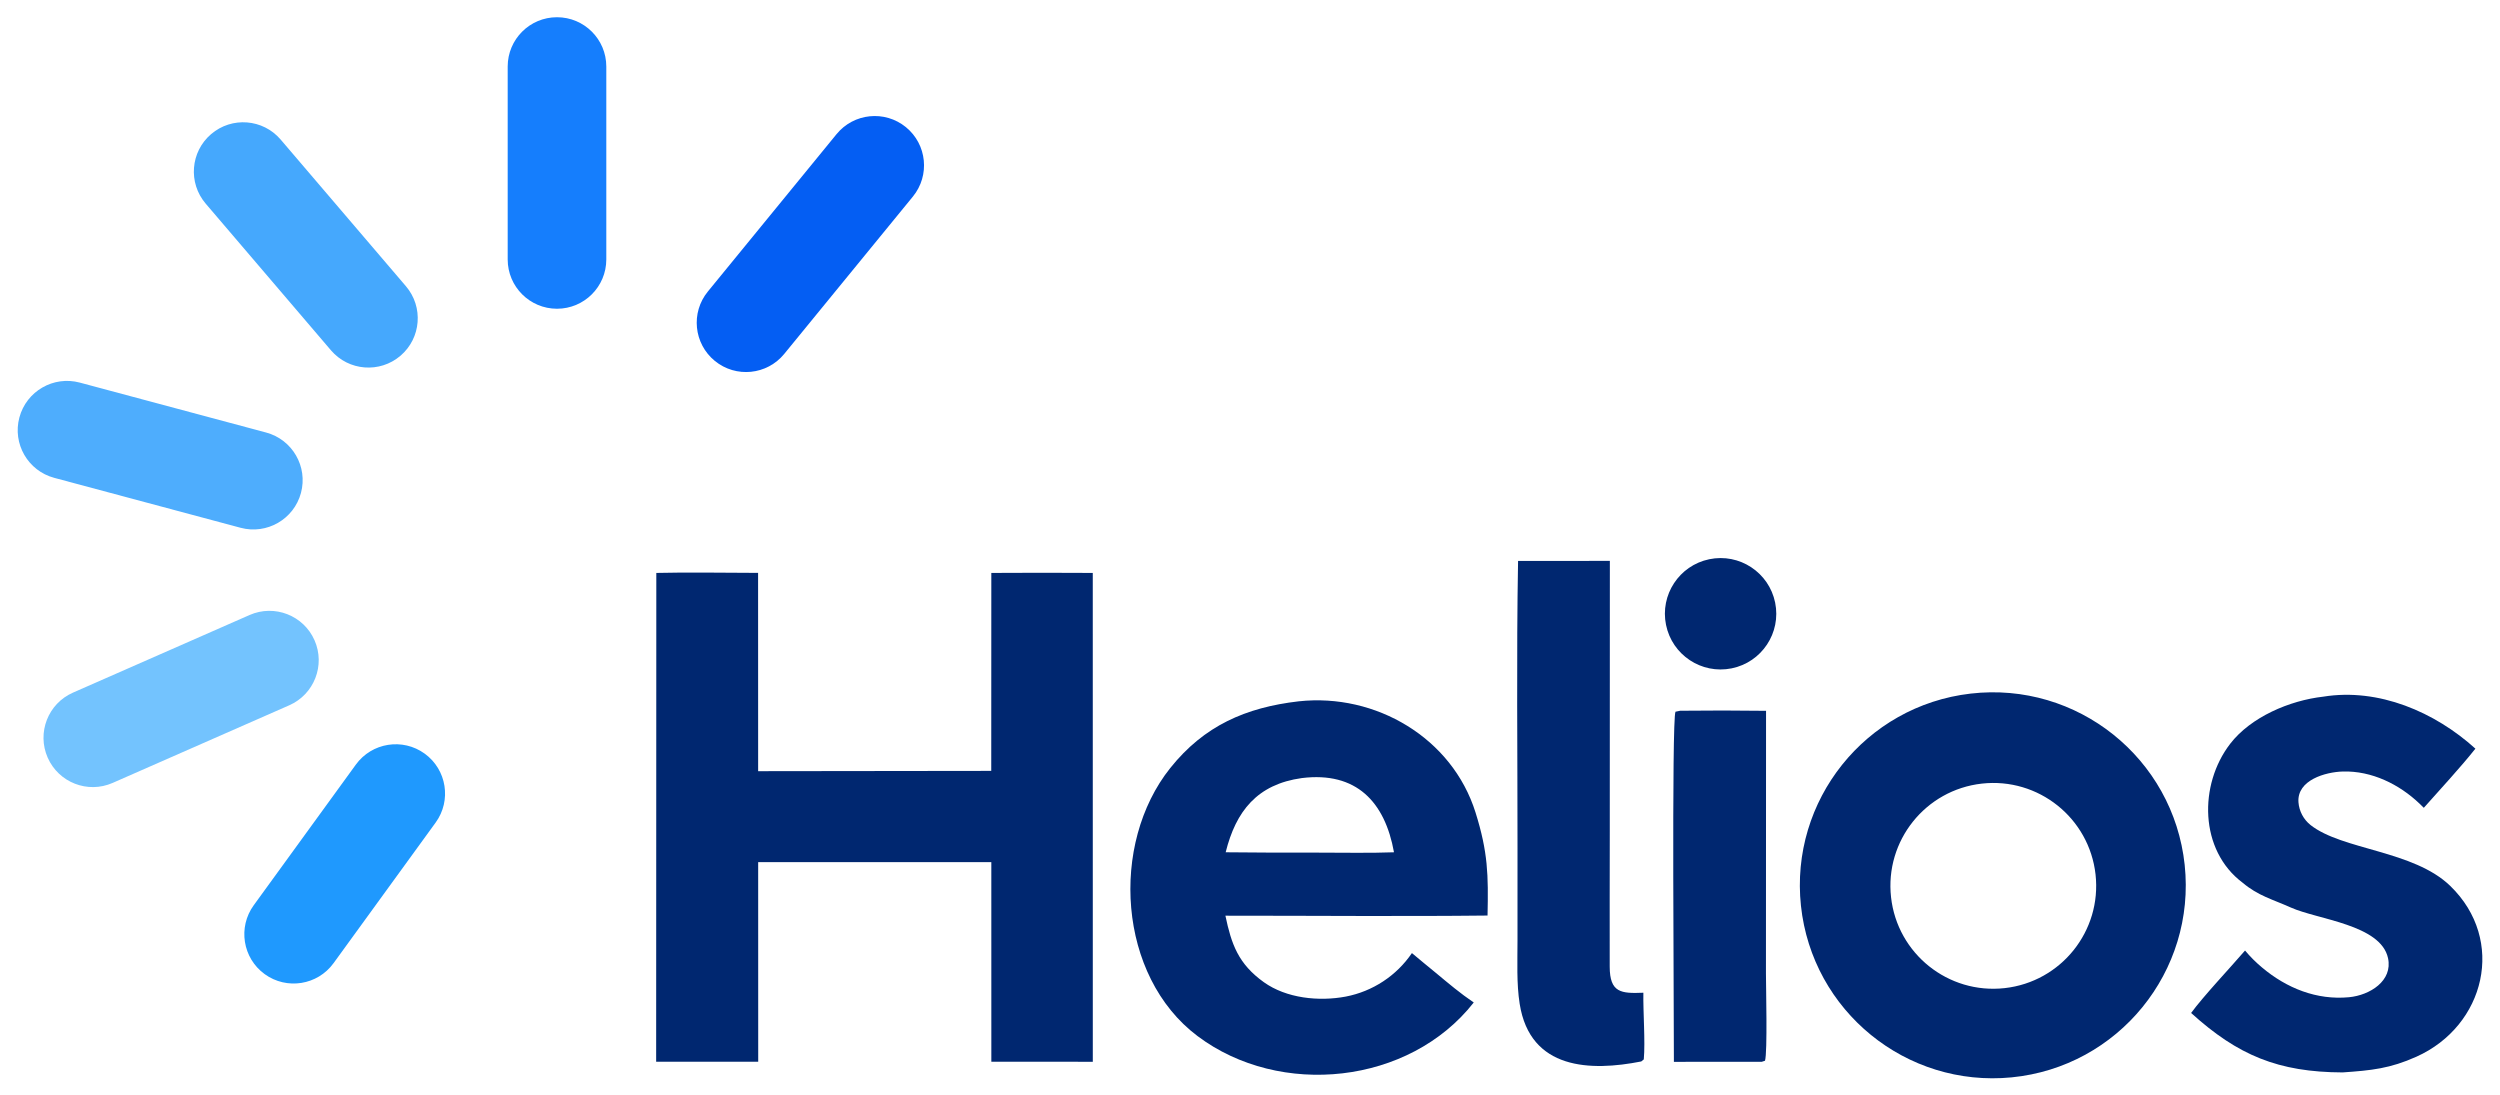
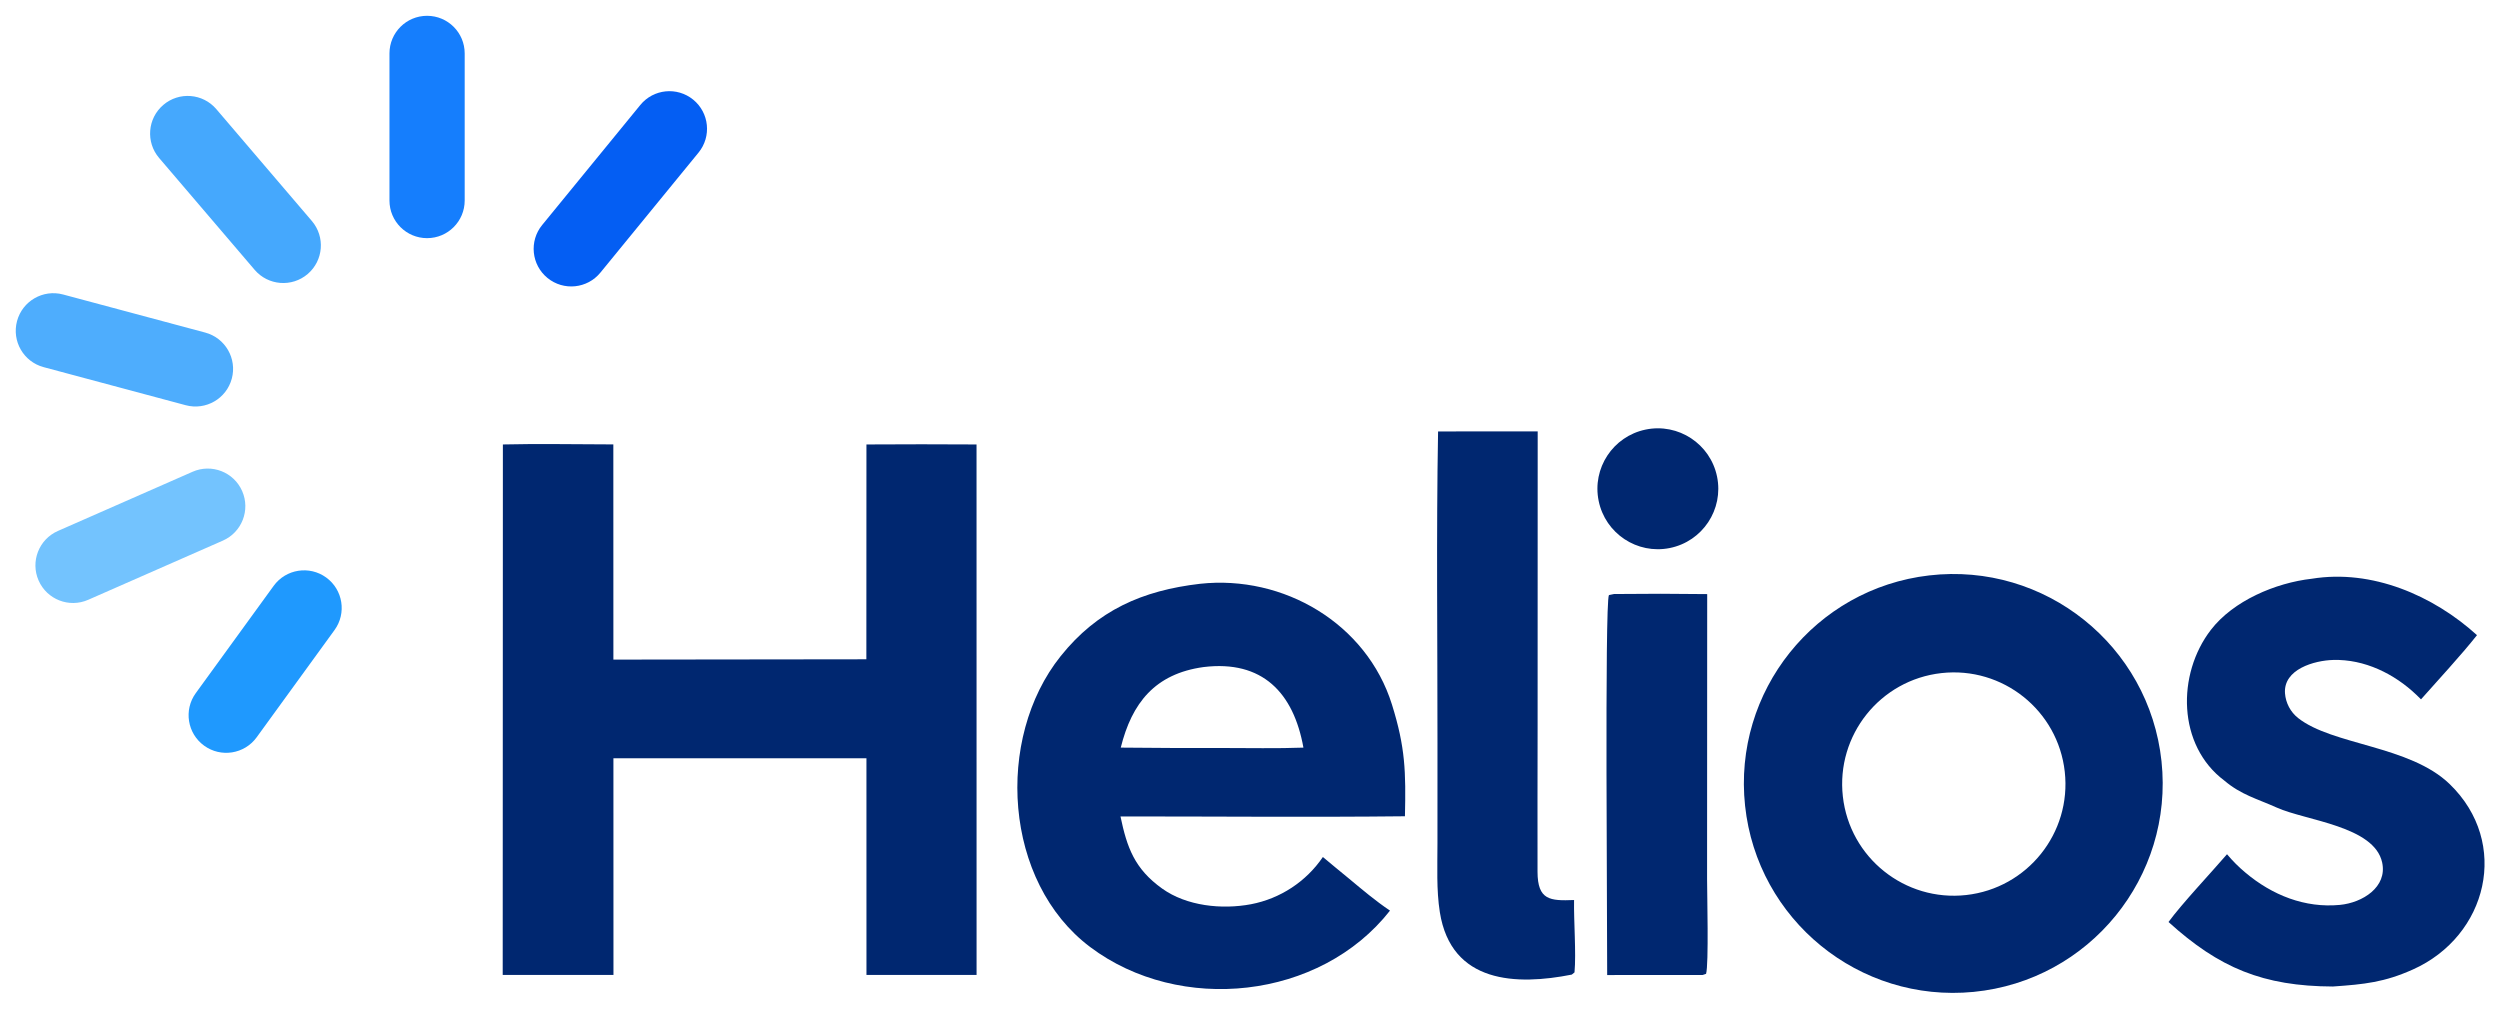
- <svg xmlns="http://www.w3.org/2000/svg" viewBox="242.5 134.5 943 413" fill="none">
-   <path d="M616.428 350.611C629.183 350.528 641.939 350.528 654.694 350.611L654.706 534.999L616.435 534.992L616.427 459.69L528.483 459.685L528.498 534.995L490.002 534.984L490.063 350.611C502.366 350.301 516.048 350.587 528.452 350.593L528.472 425.389L616.399 425.279L616.428 350.611Z" fill="#002770" />
-   <path d="M985.816 396.125C1026 391.47 1062.27 420.481 1066.56 460.71C1070.85 500.939 1041.53 536.951 1001.26 540.884C961.514 544.767 926.055 515.883 921.818 476.16C917.581 436.439 946.137 400.721 985.816 396.125ZM1032.94 464.342C1030.56 443.037 1011.36 427.695 990.058 430.076C968.764 432.458 953.428 451.651 955.804 472.95C958.181 494.25 977.371 509.591 998.665 507.219C1019.97 504.846 1035.32 485.648 1032.94 464.342Z" fill="#002770" />
-   <path d="M732.367 399.038C761.439 395.879 790.274 412.852 799.078 440.995C803.767 455.974 803.935 464.449 803.599 479.842C770.863 480.207 737.496 479.893 704.726 479.9C706.981 490.655 709.571 498.073 719.204 504.971C727.724 511.068 739.96 512.326 750.108 510.413C760.274 508.46 769.252 502.56 775.077 494.004C778.062 496.533 781.151 499.035 784.171 501.527C788.958 505.505 793.224 509.135 798.399 512.638C774.086 543.635 725.331 548.694 694.207 525.302C664.107 502.683 661.031 452.848 683.929 424.198C696.699 408.222 712.377 401.367 732.367 399.038ZM768.312 455.98C764.887 436.934 754.084 425.471 733.584 427.983C716.718 430.315 708.679 440.461 704.825 455.977C716.544 456.104 728.263 456.149 739.982 456.113C749.059 456.103 759.335 456.329 768.312 455.98Z" fill="#002770" />
-   <path d="M1118.83 397.282C1139.71 393.898 1161 403.085 1176.22 416.894C1170.54 424.056 1162.91 432.253 1156.76 439.205C1156.24 438.683 1155.72 438.168 1155.18 437.661C1147.45 430.288 1137.09 425.217 1126.25 425.513C1119.68 425.692 1108.87 428.734 1109.48 437.116C1109.74 440.484 1111.39 443.592 1114.03 445.696C1126.03 455.16 1152.83 455.229 1166.71 468.645C1187.89 489.119 1179.9 521.463 1153.97 533.092C1144.01 537.556 1137.1 538.253 1126.13 539.018C1101.88 538.921 1086.62 532.574 1068.99 516.593C1073.59 510.305 1083.77 499.502 1089.33 493.039C1091.27 495.356 1093.41 497.496 1095.73 499.431C1105.05 507.283 1116.44 511.812 1128.56 510.652C1136.4 509.902 1145.13 504.486 1143.26 495.89C1140.49 483.239 1116.78 481.383 1106.64 476.836C1099.74 473.74 1094.25 472.4 1088.41 467.452C1072.05 455.207 1071.85 430.454 1083.73 415.051C1091.51 404.958 1106.14 398.717 1118.83 397.282Z" fill="#002770" />
-   <path d="M815.115 346.089L849.739 346.066L849.71 448.316C849.705 465.256 849.629 482.196 849.681 499.136C849.71 509.002 853.994 509.29 862.38 508.957C862.253 516.346 863.139 527.277 862.537 534.103L861.586 534.88C842.506 538.657 819.664 538.099 815.723 513.156C814.506 505.462 814.906 497.057 814.9 489.243L814.906 454.659C814.929 418.734 814.477 381.89 815.115 346.089Z" fill="#002770" />
-   <path d="M876.267 402.594C887.065 402.468 897.857 402.477 908.655 402.622L908.614 501.754C908.614 506.731 909.234 531.405 908.261 534.607L907.014 535.017L873.891 535.025C873.96 520.836 872.993 405.684 874.499 402.958L876.267 402.594Z" fill="#002770" />
-   <path d="M887.227 345.445C898.61 343.075 909.756 350.407 912.086 361.801C914.416 373.196 907.049 384.316 895.649 386.609C884.3 388.892 873.248 381.565 870.929 370.225C868.605 358.885 875.896 347.804 887.227 345.445Z" fill="#002770" />
-   <path d="M509.505 244.463C503.003 252.415 504.179 264.132 512.131 270.634C520.083 277.136 531.8 275.961 538.302 268.009L586.844 208.642C593.347 200.69 592.171 188.972 584.219 182.47C576.267 175.968 564.55 177.144 558.048 185.096L509.505 244.463Z" fill="#045EF3" />
-   <path d="M338.21 475.958C332.175 484.27 334.02 495.9 342.332 501.935C350.644 507.971 362.275 506.125 368.31 497.813L406.83 444.762C412.865 436.45 411.019 424.819 402.707 418.784C394.395 412.749 382.764 414.594 376.729 422.906L338.21 475.958Z" fill="#1F99FE" />
-   <path d="M367.333 266.629C374.004 274.44 385.744 275.364 393.555 268.693C401.366 262.021 402.29 250.282 395.619 242.471L348.365 187.143C341.694 179.332 329.954 178.408 322.143 185.079C314.332 191.75 313.408 203.49 320.079 211.301L367.333 266.629Z" fill="#45A8FD" />
-   <path d="M434 232.358C434 242.63 442.327 250.957 452.599 250.957C462.871 250.957 471.198 242.63 471.198 232.358V159.597C471.198 149.326 462.871 140.999 452.599 140.999C442.327 140.999 434 149.326 434 159.597V232.358Z" fill="#157EFD" />
-   <path d="M333.247 333.577C343.169 336.235 353.367 330.347 356.026 320.425C358.684 310.504 352.796 300.305 342.874 297.646L272.593 278.815C262.671 276.156 252.472 282.044 249.814 291.966C247.155 301.888 253.043 312.086 262.965 314.745L333.247 333.577Z" fill="#4EADFD" />
-   <path d="M351.605 400.537C361.009 396.403 365.281 385.43 361.148 376.026C357.015 366.622 346.041 362.35 336.637 366.483L270.027 395.761C260.623 399.894 256.351 410.868 260.484 420.272C264.617 429.675 275.591 433.948 284.995 429.814L351.605 400.537Z" fill="#73C3FE" />
+ <svg xmlns="http://www.w3.org/2000/svg" viewBox="200 148.5 1028 415" fill="none">
+   <path d="M556.281 331.262C571.371 331.165 586.462 331.165 601.552 331.263L601.567 549.402L556.29 549.393L556.281 460.307L452.238 460.302L452.256 549.397L406.714 549.384L406.786 331.263C421.341 330.895 437.528 331.234 452.203 331.241L452.226 419.728L556.248 419.599L556.281 331.262Z" fill="#002770" />
+   <path d="M993.284 385.11C1040.82 379.602 1083.73 413.923 1088.81 461.516C1093.89 509.109 1059.19 551.713 1011.56 556.365C964.534 560.959 922.584 526.788 917.571 479.795C912.559 432.802 946.343 390.547 993.284 385.11ZM1049.03 465.815C1046.22 440.61 1023.51 422.458 998.303 425.276C973.111 428.093 954.968 450.8 957.779 475.998C960.591 501.196 983.294 519.345 1008.49 516.539C1033.69 513.732 1051.85 491.02 1049.03 465.815Z" fill="#002770" />
+   <path d="M693.442 388.555C727.836 384.817 761.949 404.896 772.364 438.191C777.911 455.912 778.111 465.938 777.713 484.149C738.986 484.581 699.511 484.209 660.742 484.218C663.409 496.942 666.475 505.717 677.87 513.877C687.95 521.09 702.424 522.579 714.431 520.316C726.458 518.005 737.08 511.025 743.971 500.903C747.502 503.895 751.156 506.855 754.729 509.803C760.392 514.51 765.439 518.803 771.563 522.948C742.798 559.619 685.118 565.604 648.297 537.93C612.687 511.171 609.049 452.214 636.138 418.32C651.245 399.42 669.793 391.31 693.442 388.555ZM735.968 455.92C731.915 433.388 719.134 419.826 694.882 422.798C674.929 425.557 665.418 437.561 660.858 455.917C674.723 456.068 688.588 456.121 702.452 456.078C713.19 456.067 725.347 456.333 735.968 455.92Z" fill="#002770" />
+   <path d="M1150.64 386.473C1175.35 382.47 1200.53 393.338 1218.54 409.675C1211.82 418.149 1202.79 427.846 1195.52 436.07C1194.91 435.453 1194.29 434.844 1193.65 434.244C1184.5 425.521 1172.25 419.522 1159.42 419.871C1151.65 420.083 1138.87 423.682 1139.59 433.599C1139.9 437.583 1141.84 441.261 1144.97 443.749C1159.16 454.945 1190.87 455.027 1207.29 470.899C1232.35 495.121 1222.89 533.385 1192.21 547.143C1180.44 552.424 1172.26 553.248 1159.29 554.154C1130.59 554.039 1112.54 546.53 1091.69 527.624C1097.13 520.185 1109.17 507.404 1115.75 499.758C1118.04 502.499 1120.57 505.031 1123.32 507.32C1134.35 516.61 1147.82 521.968 1162.16 520.595C1171.43 519.708 1181.76 513.301 1179.54 503.131C1176.27 488.164 1148.22 485.969 1136.23 480.59C1128.06 476.926 1121.57 475.341 1114.66 469.488C1095.3 455.001 1095.07 425.718 1109.12 407.495C1118.33 395.554 1135.64 388.171 1150.64 386.473Z" fill="#002770" />
+   <path d="M791.336 325.91L832.299 325.883L832.265 446.848C832.258 466.889 832.169 486.93 832.231 506.971C832.265 518.643 837.332 518.983 847.254 518.59C847.103 527.331 848.152 540.264 847.439 548.339L846.314 549.258C823.742 553.726 796.719 553.066 792.056 523.558C790.617 514.455 791.09 504.512 791.083 495.267L791.09 454.353C791.117 411.852 790.582 368.264 791.336 325.91Z" fill="#002770" />
+   <path d="M863.684 392.762C876.458 392.613 889.225 392.625 901.999 392.796L901.951 510.073C901.951 515.961 902.685 545.151 901.533 548.94L900.059 549.425L860.872 549.434C860.955 532.648 859.809 396.417 861.592 393.194L863.684 392.762Z" fill="#002770" />
+   <path d="M876.65 325.149C890.116 322.346 903.302 331.02 906.058 344.5C908.815 357.98 900.1 371.136 886.612 373.849C873.187 376.55 860.111 367.881 857.368 354.465C854.619 341.049 863.244 327.94 876.65 325.149Z" fill="#002770" />
+   <path d="M422.932 241.032C417.525 247.644 418.503 257.387 425.115 262.793V262.793C431.727 268.199 441.469 267.222 446.876 260.61L487.237 211.247C492.644 204.635 491.666 194.893 485.054 189.486V189.486C478.442 184.08 468.7 185.057 463.293 191.669L422.932 241.032Z" fill="#045EF3" />
+   <path d="M280.502 433.513C275.484 440.425 277.019 450.095 283.93 455.113V455.113C290.841 460.132 300.512 458.597 305.53 451.686L337.558 407.575C342.576 400.663 341.041 390.993 334.13 385.975V385.975C327.219 380.957 317.548 382.491 312.53 389.402L280.502 433.513Z" fill="#1F99FE" />
+   <path d="M304.717 259.459C310.264 265.954 320.026 266.722 326.52 261.175V261.175C333.015 255.629 333.783 245.867 328.236 239.372L288.946 193.369C283.399 186.874 273.637 186.106 267.143 191.652V191.652C260.648 197.199 259.88 206.961 265.427 213.455L304.717 259.459Z" fill="#45A8FD" />
+   <path d="M360.15 230.963C360.15 239.504 367.074 246.428 375.615 246.428V246.428C384.156 246.428 391.08 239.504 391.08 230.963V170.464C391.08 161.923 384.156 155 375.615 155V155C367.074 155 360.15 161.923 360.15 170.464V230.963Z" fill="#157EFD" />
+   <path d="M276.376 315.126C284.626 317.337 293.105 312.441 295.316 304.191V304.191C297.527 295.941 292.631 287.462 284.381 285.251L225.943 269.593C217.694 267.382 209.214 272.278 207.003 280.528V280.528C204.793 288.778 209.688 297.258 217.938 299.468L276.376 315.126Z" fill="#4EADFD" />
+   <path d="M291.64 370.801C299.459 367.364 303.012 358.24 299.575 350.421V350.421C296.138 342.602 287.014 339.049 279.195 342.486L223.81 366.83C215.991 370.267 212.439 379.391 215.875 387.21V387.21C219.312 395.029 228.437 398.581 236.255 395.145L291.64 370.801Z" fill="#73C3FE" />
</svg>
